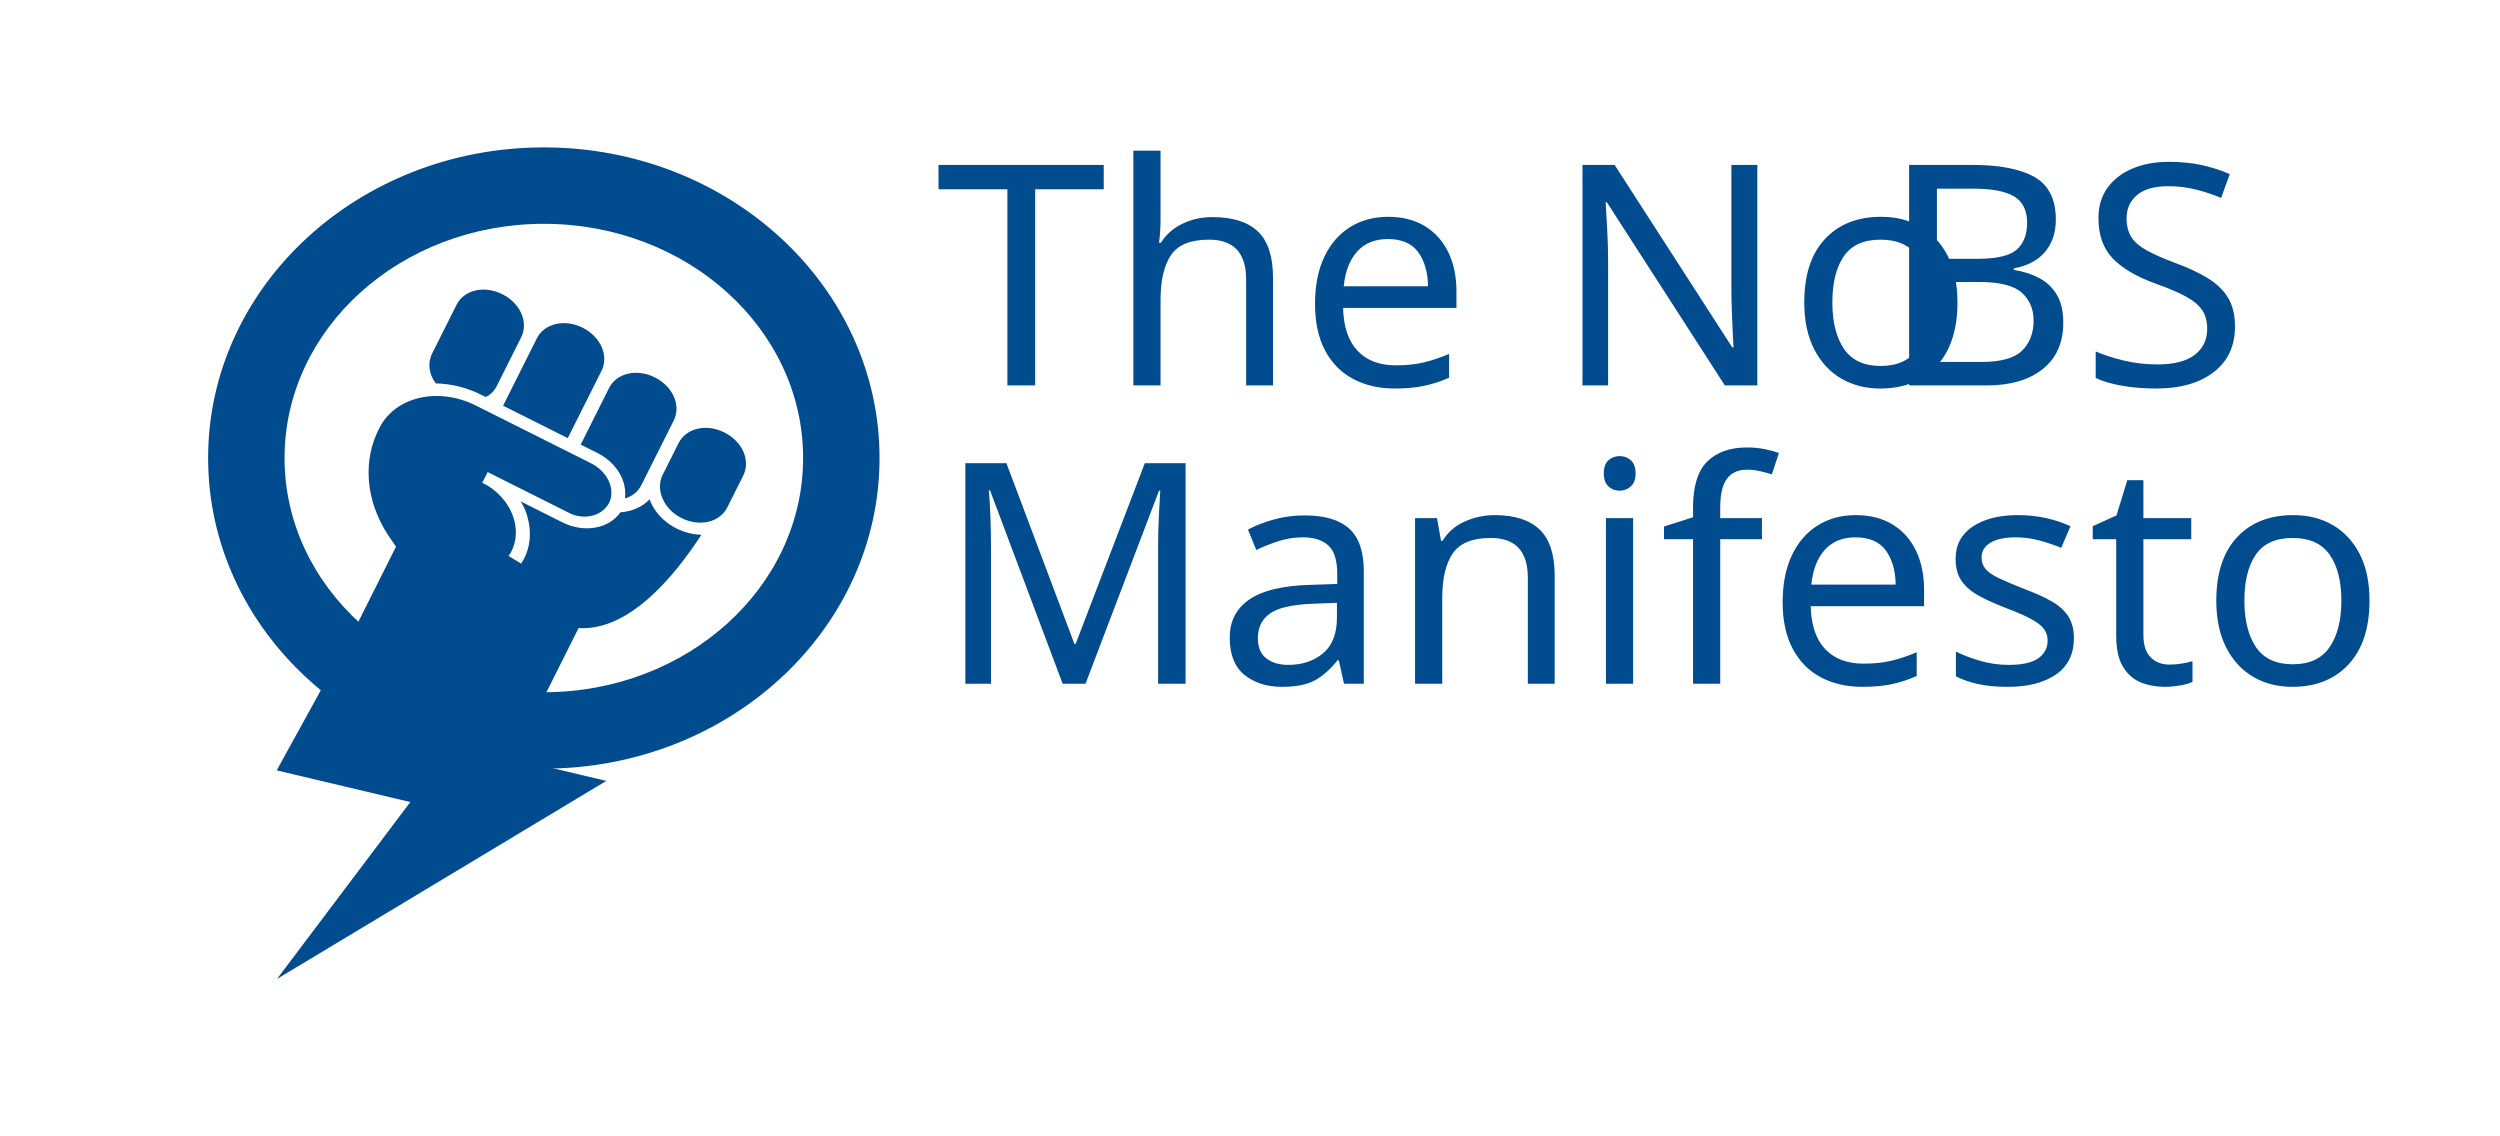
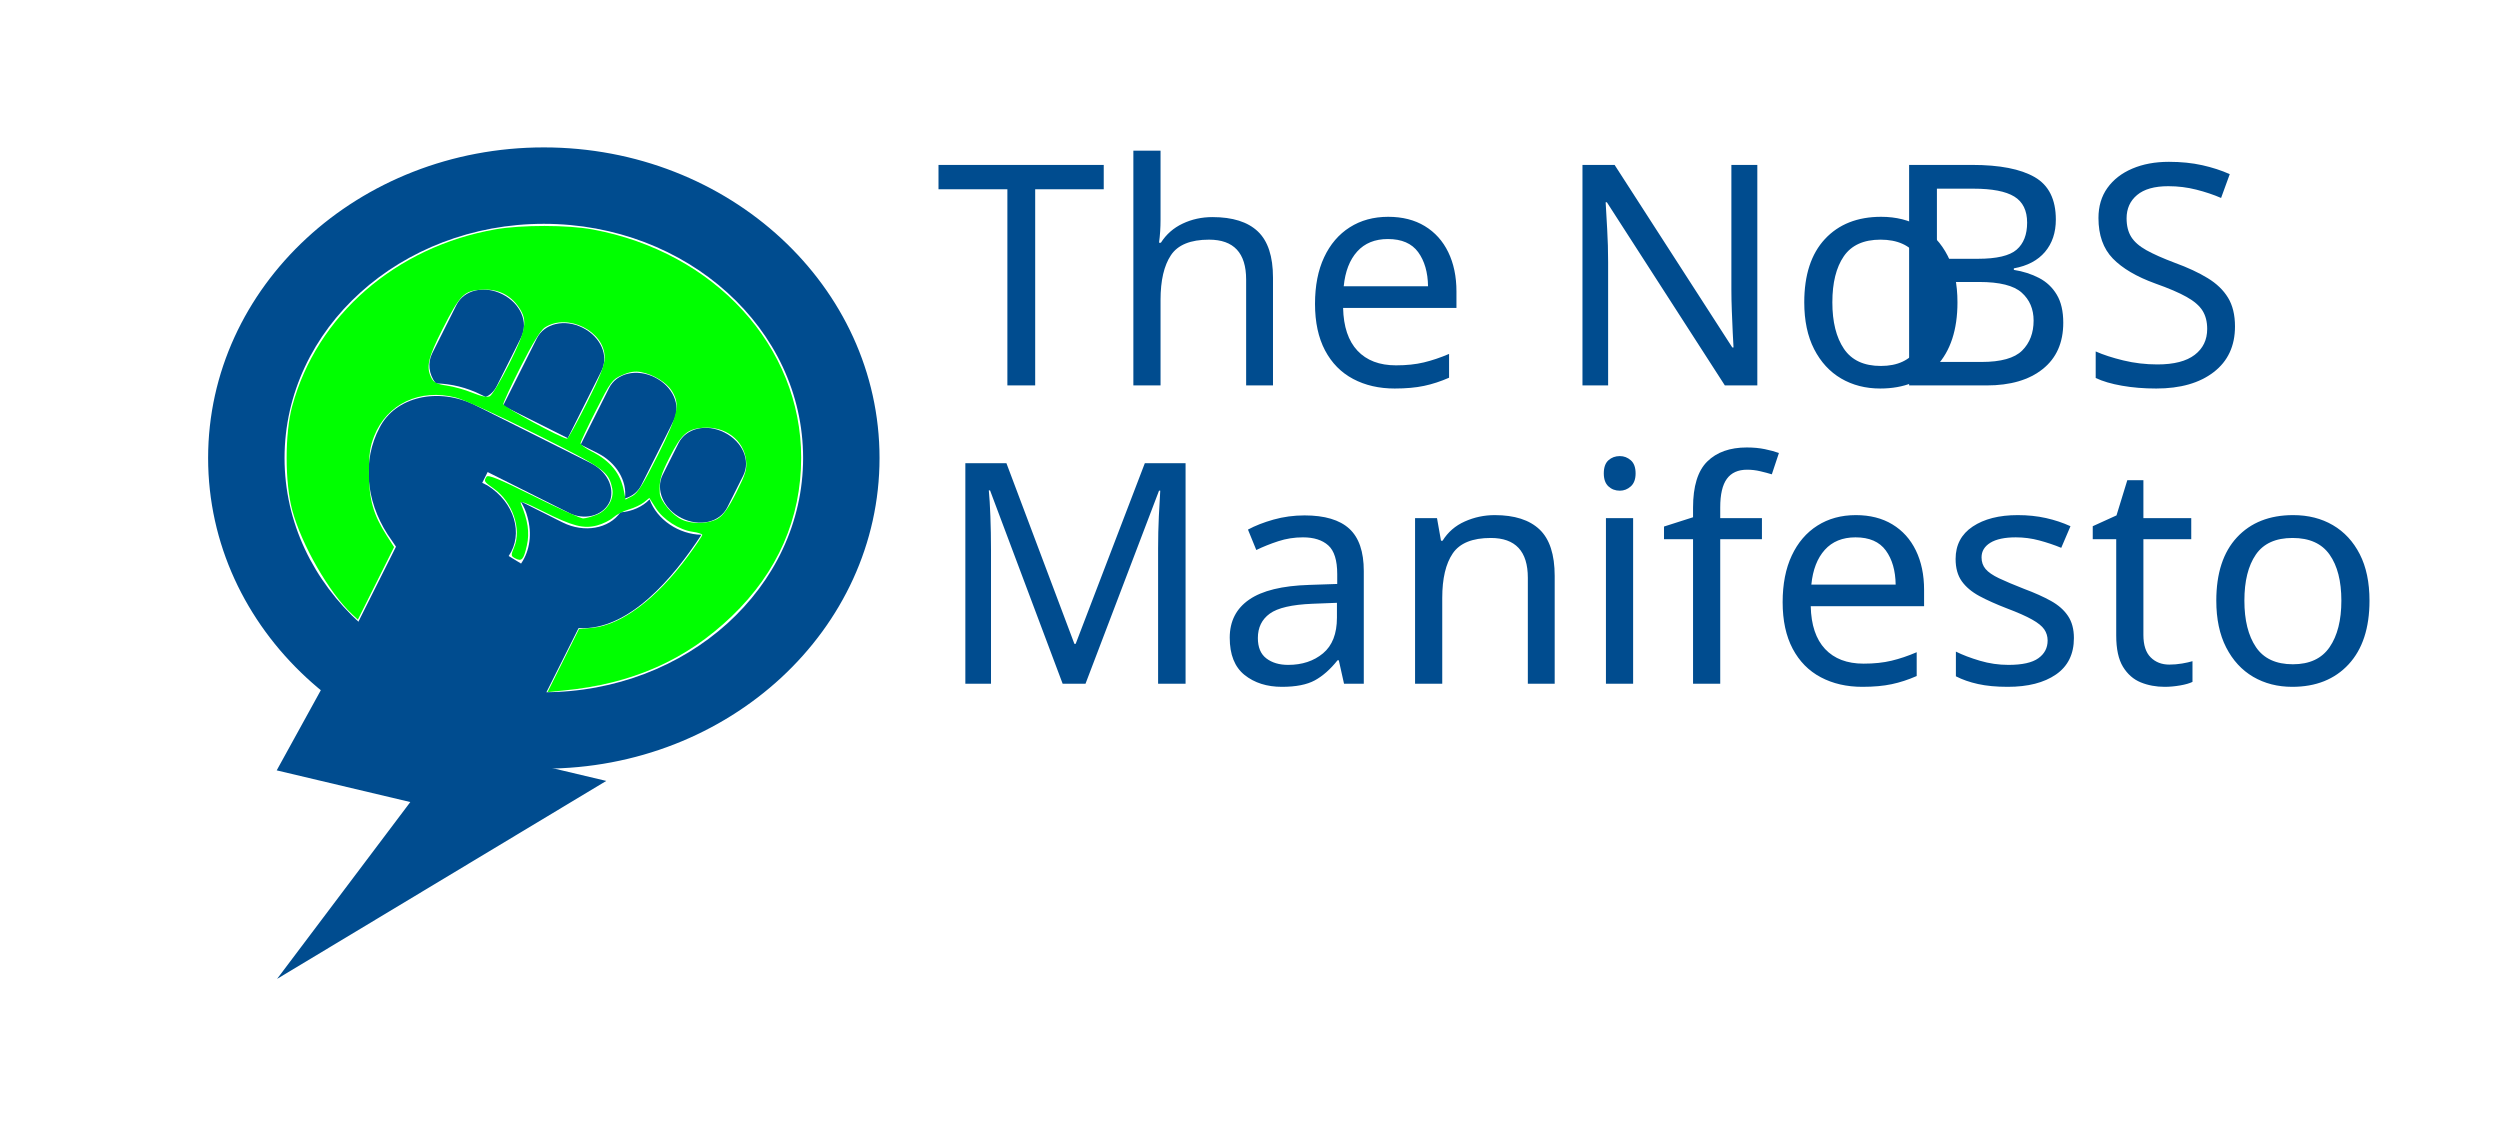
- <svg xmlns="http://www.w3.org/2000/svg" width="947" height="430" overflow="hidden">
-   <defs>
+ <svg xmlns="http://www.w3.org/2000/svg" width="947" height="430" overflow="hidden" version="1.1" id="svg130">
+   <defs id="defs94">
    <clipPath id="clip0">
-       <rect x="-33" y="-36" width="947" height="430" />
+       <rect x="-33" y="-36" width="947" height="430" id="rect73" />
    </clipPath>
    <clipPath id="clip1">
-       <path d="M333.915 120.619 98.701 2.707 0.58 198.443 235.793 316.354Z" fill-rule="evenodd" clip-rule="evenodd" />
+       <path d="M333.915 120.619 98.701 2.707 0.58 198.443 235.793 316.354Z" fill-rule="evenodd" clip-rule="evenodd" id="path76" />
    </clipPath>
    <clipPath id="clip2">
-       <path d="M333.915 120.619 98.701 2.707 0.58 198.443 235.793 316.354Z" fill-rule="evenodd" clip-rule="evenodd" />
+       <path d="M333.915 120.619 98.701 2.707 0.58 198.443 235.793 316.354Z" fill-rule="evenodd" clip-rule="evenodd" id="path79" />
    </clipPath>
    <clipPath id="clip3">
-       <path d="M333.915 120.619 98.701 2.707 0.58 198.443 235.793 316.354Z" fill-rule="evenodd" clip-rule="evenodd" />
+       <path d="M333.915 120.619 98.701 2.707 0.58 198.443 235.793 316.354Z" fill-rule="evenodd" clip-rule="evenodd" id="path82" />
    </clipPath>
    <clipPath id="clip4">
-       <path d="M0.942 183.369 286.756 251.141 253.184 392.723-32.629 324.951Z" fill-rule="evenodd" clip-rule="evenodd" />
+       <path d="M0.942 183.369 286.756 251.141 253.184 392.723-32.629 324.951Z" fill-rule="evenodd" clip-rule="evenodd" id="path85" />
    </clipPath>
    <clipPath id="clip5">
-       <path d="M0.942 183.369 286.756 251.141 253.184 392.723-32.63 324.951Z" fill-rule="evenodd" clip-rule="evenodd" />
+       <path d="M0.942 183.369 286.756 251.141 253.184 392.723-32.63 324.951Z" fill-rule="evenodd" clip-rule="evenodd" id="path88" />
    </clipPath>
    <clipPath id="clip6">
-       <path d="M13.364 130.982 299.178 198.754 253.184 392.723-32.63 324.951Z" fill-rule="evenodd" clip-rule="evenodd" />
+       <path d="M13.364 130.982 299.178 198.754 253.184 392.723-32.63 324.951Z" fill-rule="evenodd" clip-rule="evenodd" id="path91" />
    </clipPath>
  </defs>
-   <g clip-path="url(#clip0)" transform="translate(33 36)">
-     <text fill="#004C8F" font-family="Calibri,Calibri_MSFontService,sans-serif" font-weight="400" font-size="117" transform="translate(321.33 110)">The No<tspan font-size="117" x="357.5" y="0">BS </tspan>
-       <tspan font-size="117" x="0" y="113">Manifesto</tspan>
+   <g clip-path="url(#clip0)" transform="translate(33 36)" id="g128">
+     <text fill="#004C8F" font-family="Calibri,Calibri_MSFontService,sans-serif" font-weight="400" font-size="117" transform="translate(321.33 110)" id="text100">The No<tspan font-size="117" x="357.5" y="0" id="tspan96">BS </tspan>
+       <tspan font-size="117" x="0" y="113" id="tspan98">Manifesto</tspan>
    </text>
-     <g clip-path="url(#clip1)">
-       <g clip-path="url(#clip2)">
-         <g clip-path="url(#clip3)">
-           <path d="M77.546 72.756 77.546 59.3C77.546 52.913 72.528 47.896 66.142 47.896 59.756 47.896 54.738 52.913 54.738 59.3L54.738 72.756C54.738 79.142 59.756 84.16 66.142 84.16 72.528 84.16 77.546 78.914 77.546 72.756Z" fill="#004C8F" transform="matrix(-1.07427 -0.538526 -0.44814 0.893963 333.915 120.619)" />
-           <path d="M98.985 76.405 104.915 76.405 104.915 52.457C104.915 46.071 99.897 41.054 93.511 41.054 87.125 41.054 82.107 46.071 82.107 52.457L82.107 79.826C82.107 82.563 83.019 85.072 84.844 87.125 86.669 80.739 92.371 76.405 98.985 76.405Z" fill="#004C8F" transform="matrix(-1.07427 -0.538526 -0.44814 0.893963 333.915 120.619)" />
-           <path d="M125.441 106.055C115.406 107.195 108.336 116.318 109.476 126.354L104.915 126.81C104.23 120.88 106.055 114.722 109.704 109.932 110.845 108.336 112.213 106.967 113.81 105.827L98.985 105.827C91.458 105.827 85.072 100.125 84.16 92.599 80.967 90.318 78.686 86.897 77.774 83.248 72.756 88.949 64.545 90.09 58.159 86.441 59.984 105.599 65.001 131.371 79.598 138.898L79.598 181.092 142.547 181.092 142.547 142.319C143.916 141.407 145.284 140.494 146.652 139.582 157.828 131.599 164.214 118.599 163.986 104.915L163.986 104.915C163.986 91.686 153.267 80.967 140.038 80.967 140.038 80.967 140.038 80.967 140.038 80.967L99.441 80.967C93.967 80.967 89.406 84.844 88.721 90.318 88.265 96.02 92.371 101.037 97.844 101.494 98.072 101.494 98.528 101.494 98.757 101.494L127.266 101.494 127.266 106.055 125.441 106.055Z" fill="#004C8F" transform="matrix(-1.07427 -0.538526 -0.44814 0.893963 333.915 120.619)" />
-           <path d="M132.284 70.703 132.284 47.896C132.284 41.51 127.266 36.492 120.88 36.492 114.494 36.492 109.476 41.51 109.476 47.896L109.476 76.405 132.284 76.405 132.284 70.703Z" fill="#004C8F" transform="matrix(-1.07427 -0.538526 -0.44814 0.893963 333.915 120.619)" />
-           <path d="M154.407 80.282C157.828 78.23 159.653 74.581 159.653 70.703L159.653 50.177C159.653 43.791 154.635 38.773 148.249 38.773 141.863 38.773 136.845 43.791 136.845 50.177L136.845 70.703C136.845 72.756 137.301 74.809 138.442 76.405L140.038 76.405C145.056 76.405 150.074 77.774 154.407 80.282Z" fill="#004C8F" transform="matrix(-1.07427 -0.538526 -0.44814 0.893963 333.915 120.619)" />
+     <g clip-path="url(#clip1)" id="g116">
+       <g clip-path="url(#clip2)" id="g114">
+         <g clip-path="url(#clip3)" id="g112">
+           <path d="M77.546 72.756 77.546 59.3C77.546 52.913 72.528 47.896 66.142 47.896 59.756 47.896 54.738 52.913 54.738 59.3L54.738 72.756C54.738 79.142 59.756 84.16 66.142 84.16 72.528 84.16 77.546 78.914 77.546 72.756Z" fill="#004C8F" transform="matrix(-1.07427 -0.538526 -0.44814 0.893963 333.915 120.619)" id="path102" />
+           <path d="M98.985 76.405 104.915 76.405 104.915 52.457C104.915 46.071 99.897 41.054 93.511 41.054 87.125 41.054 82.107 46.071 82.107 52.457L82.107 79.826C82.107 82.563 83.019 85.072 84.844 87.125 86.669 80.739 92.371 76.405 98.985 76.405Z" fill="#004C8F" transform="matrix(-1.07427 -0.538526 -0.44814 0.893963 333.915 120.619)" id="path104" />
+           <path d="M125.441 106.055C115.406 107.195 108.336 116.318 109.476 126.354L104.915 126.81C104.23 120.88 106.055 114.722 109.704 109.932 110.845 108.336 112.213 106.967 113.81 105.827L98.985 105.827C91.458 105.827 85.072 100.125 84.16 92.599 80.967 90.318 78.686 86.897 77.774 83.248 72.756 88.949 64.545 90.09 58.159 86.441 59.984 105.599 65.001 131.371 79.598 138.898L79.598 181.092 142.547 181.092 142.547 142.319C143.916 141.407 145.284 140.494 146.652 139.582 157.828 131.599 164.214 118.599 163.986 104.915L163.986 104.915C163.986 91.686 153.267 80.967 140.038 80.967 140.038 80.967 140.038 80.967 140.038 80.967L99.441 80.967C93.967 80.967 89.406 84.844 88.721 90.318 88.265 96.02 92.371 101.037 97.844 101.494 98.072 101.494 98.528 101.494 98.757 101.494L127.266 101.494 127.266 106.055 125.441 106.055Z" fill="#004C8F" transform="matrix(-1.07427 -0.538526 -0.44814 0.893963 333.915 120.619)" id="path106" />
+           <path d="M132.284 70.703 132.284 47.896C132.284 41.51 127.266 36.492 120.88 36.492 114.494 36.492 109.476 41.51 109.476 47.896L109.476 76.405 132.284 76.405 132.284 70.703Z" fill="#004C8F" transform="matrix(-1.07427 -0.538526 -0.44814 0.893963 333.915 120.619)" id="path108" />
+           <path d="M154.407 80.282C157.828 78.23 159.653 74.581 159.653 70.703L159.653 50.177C159.653 43.791 154.635 38.773 148.249 38.773 141.863 38.773 136.845 43.791 136.845 50.177L136.845 70.703C136.845 72.756 137.301 74.809 138.442 76.405L140.038 76.405C145.056 76.405 150.074 77.774 154.407 80.282Z" fill="#004C8F" transform="matrix(-1.07427 -0.538526 -0.44814 0.893963 333.915 120.619)" id="path110" />
        </g>
      </g>
    </g>
-     <g clip-path="url(#clip4)">
-       <g clip-path="url(#clip5)">
-         <g clip-path="url(#clip6)">
-           <path d="M70.602 184.812 93.444 107.98 58.143 107.98 75.628 15.034 127.873 15.034 105.904 83.062 141.205 83.062 70.602 184.812Z" fill="#004C8F" transform="matrix(1.43374 0.339969 -0.230722 0.97302 13.3645 130.982)" />
+     <g clip-path="url(#clip4)" id="g124">
+       <g clip-path="url(#clip5)" id="g122">
+         <g clip-path="url(#clip6)" id="g120">
+           <path d="M70.602 184.812 93.444 107.98 58.143 107.98 75.628 15.034 127.873 15.034 105.904 83.062 141.205 83.062 70.602 184.812Z" fill="#004C8F" transform="matrix(1.43374 0.339969 -0.230722 0.97302 13.3645 130.982)" id="path118" />
        </g>
      </g>
    </g>
-     <path d="M46.5 137.5C46.5 72.883 103.136 20.5 173 20.5 242.864 20.5 299.5 72.883 299.5 137.5 299.5 202.118 242.864 254.5 173 254.5 103.136 254.5 46.5 202.118 46.5 137.5ZM74.117 137.5C74.117 186.865 118.388 226.884 173 226.884 227.612 226.884 271.883 186.865 271.883 137.5 271.883 88.135 227.612 48.117 173 48.117 118.388 48.117 74.117 88.135 74.117 137.5Z" stroke="#004C8F" stroke-width="1.333" stroke-miterlimit="8" fill="#004C8F" fill-rule="evenodd" />
+     <path d="M46.5 137.5C46.5 72.883 103.136 20.5 173 20.5 242.864 20.5 299.5 72.883 299.5 137.5 299.5 202.118 242.864 254.5 173 254.5 103.136 254.5 46.5 202.118 46.5 137.5ZM74.117 137.5C74.117 186.865 118.388 226.884 173 226.884 227.612 226.884 271.883 186.865 271.883 137.5 271.883 88.135 227.612 48.117 173 48.117 118.388 48.117 74.117 88.135 74.117 137.5Z" stroke="#004C8F" stroke-width="1.333" stroke-miterlimit="8" fill="#004C8F" fill-rule="evenodd" id="path126" />
  </g>
+   <path style="fill:#00ff00;stroke-width:0.887" d="m 213.372,250.208 5.948,-11.935 5.086,-0.461 c 10.913,-0.99 24.313,-11.033 36.156,-27.1 2.997,-4.066 5.449,-7.704 5.449,-8.085 0,-0.381 -1.596,-0.907 -3.547,-1.169 -5.138,-0.689 -11.285,-4.635 -14.076,-9.034 l -2.411,-3.801 -2.04,1.652 c -1.122,0.909 -3.697,2.123 -5.723,2.697 -2.025,0.575 -4.68,1.941 -5.899,3.036 -1.219,1.095 -3.974,2.457 -6.122,3.026 -5.176,1.371 -9.319,0.286 -20.684,-5.417 -6.749,-3.387 -8.739,-4.076 -8.22,-2.848 2.699,6.382 3.372,10.997 2.3,15.783 -1.226,5.479 -1.946,6.277 -4.451,4.937 -1.653,-0.885 -1.672,-1.106 -0.363,-4.239 2.887,-6.909 -0.672,-17.171 -7.671,-22.123 -3.817,-2.701 -3.889,-2.816 -2.796,-4.538 0.561,-0.885 4.779,0.848 17.799,7.315 9.385,4.662 17.818,8.476 18.74,8.476 0.922,0 3.25,-0.63 5.173,-1.399 4.097,-1.639 6.732,-6.112 5.882,-9.984 -1.424,-6.482 -2.724,-7.408 -28.808,-20.502 -13.826,-6.941 -27.326,-13.117 -30.385,-13.9 -13.673,-3.503 -26.162,2.398 -30.99,14.643 -1.563,3.965 -1.966,6.797 -1.971,13.851 -0.007,9.964 1.655,15.862 6.676,23.687 l 2.854,4.448 -6.858,13.75 -6.858,13.75 -2.255,-2.103 c -8.558,-7.98 -19.088,-26.31 -22.602,-39.344 -2.821,-10.468 -2.834,-29.037 -0.027,-39.399 9.312,-34.371 39.265,-60.425 77.042,-67.013 9.829,-1.714 27.325,-1.691 36.736,0.048 46.314,8.559 79.018,44.321 79.025,86.414 0.004,23.062 -8.899,43.402 -26.313,60.121 -17.286,16.596 -37.787,25.642 -63.73,28.122 l -6.018,0.575 z m 58.603,-53.806 c 2.053,-1.252 4.018,-4.05 6.968,-9.923 3.535,-7.039 4.047,-8.726 3.667,-12.098 -0.869,-7.714 -7.872,-12.99 -16.382,-12.346 -5.924,0.449 -8.165,2.463 -12.666,11.386 -3.364,6.669 -3.917,8.698 -3.648,13.395 0.168,2.929 4.886,8.506 8.545,10.101 4.007,1.746 10.195,1.511 13.516,-0.514 z m -22.802,-23.981 c 7.77,-15.517 8.562,-19.109 5.356,-24.297 -1.99,-3.22 -7.018,-6.301 -11.702,-7.171 -2.329,-0.433 -4.343,-0.11 -7.198,1.153 -3.757,1.662 -4.27,2.355 -9.845,13.319 -3.235,6.361 -5.881,11.986 -5.881,12.501 0,0.514 1.898,1.897 4.219,3.073 7.066,3.58 10.964,8.362 12.203,14.966 l 0.613,3.269 2.575,-1.331 c 2.015,-1.042 4.113,-4.404 9.66,-15.481 z m -26.924,-19.713 c 5.197,-10.35 6.793,-14.393 6.804,-17.235 0.037,-9.979 -14.077,-17.056 -22.72,-11.393 -1.564,1.025 -4.637,6.028 -9.03,14.701 -3.663,7.231 -6.66,13.679 -6.66,14.329 0,0.978 22.047,12.905 24.157,13.069 0.363,0.028 3.715,-6.034 7.449,-13.471 z m -29.377,-14.878 c 6.474,-12.919 7.076,-16.366 3.73,-21.333 -3.249,-4.821 -8.109,-7.149 -14.149,-6.776 -6.726,0.415 -8.189,1.894 -14.834,14.988 -5.509,10.854 -6.299,14.322 -4.207,18.457 0.892,1.763 2.063,2.344 5.813,2.883 2.583,0.372 6.962,1.603 9.732,2.735 3.404,1.392 5.543,1.81 6.601,1.29 0.86,-0.423 4.152,-5.934 7.315,-12.246 z" id="path136" />
</svg>
